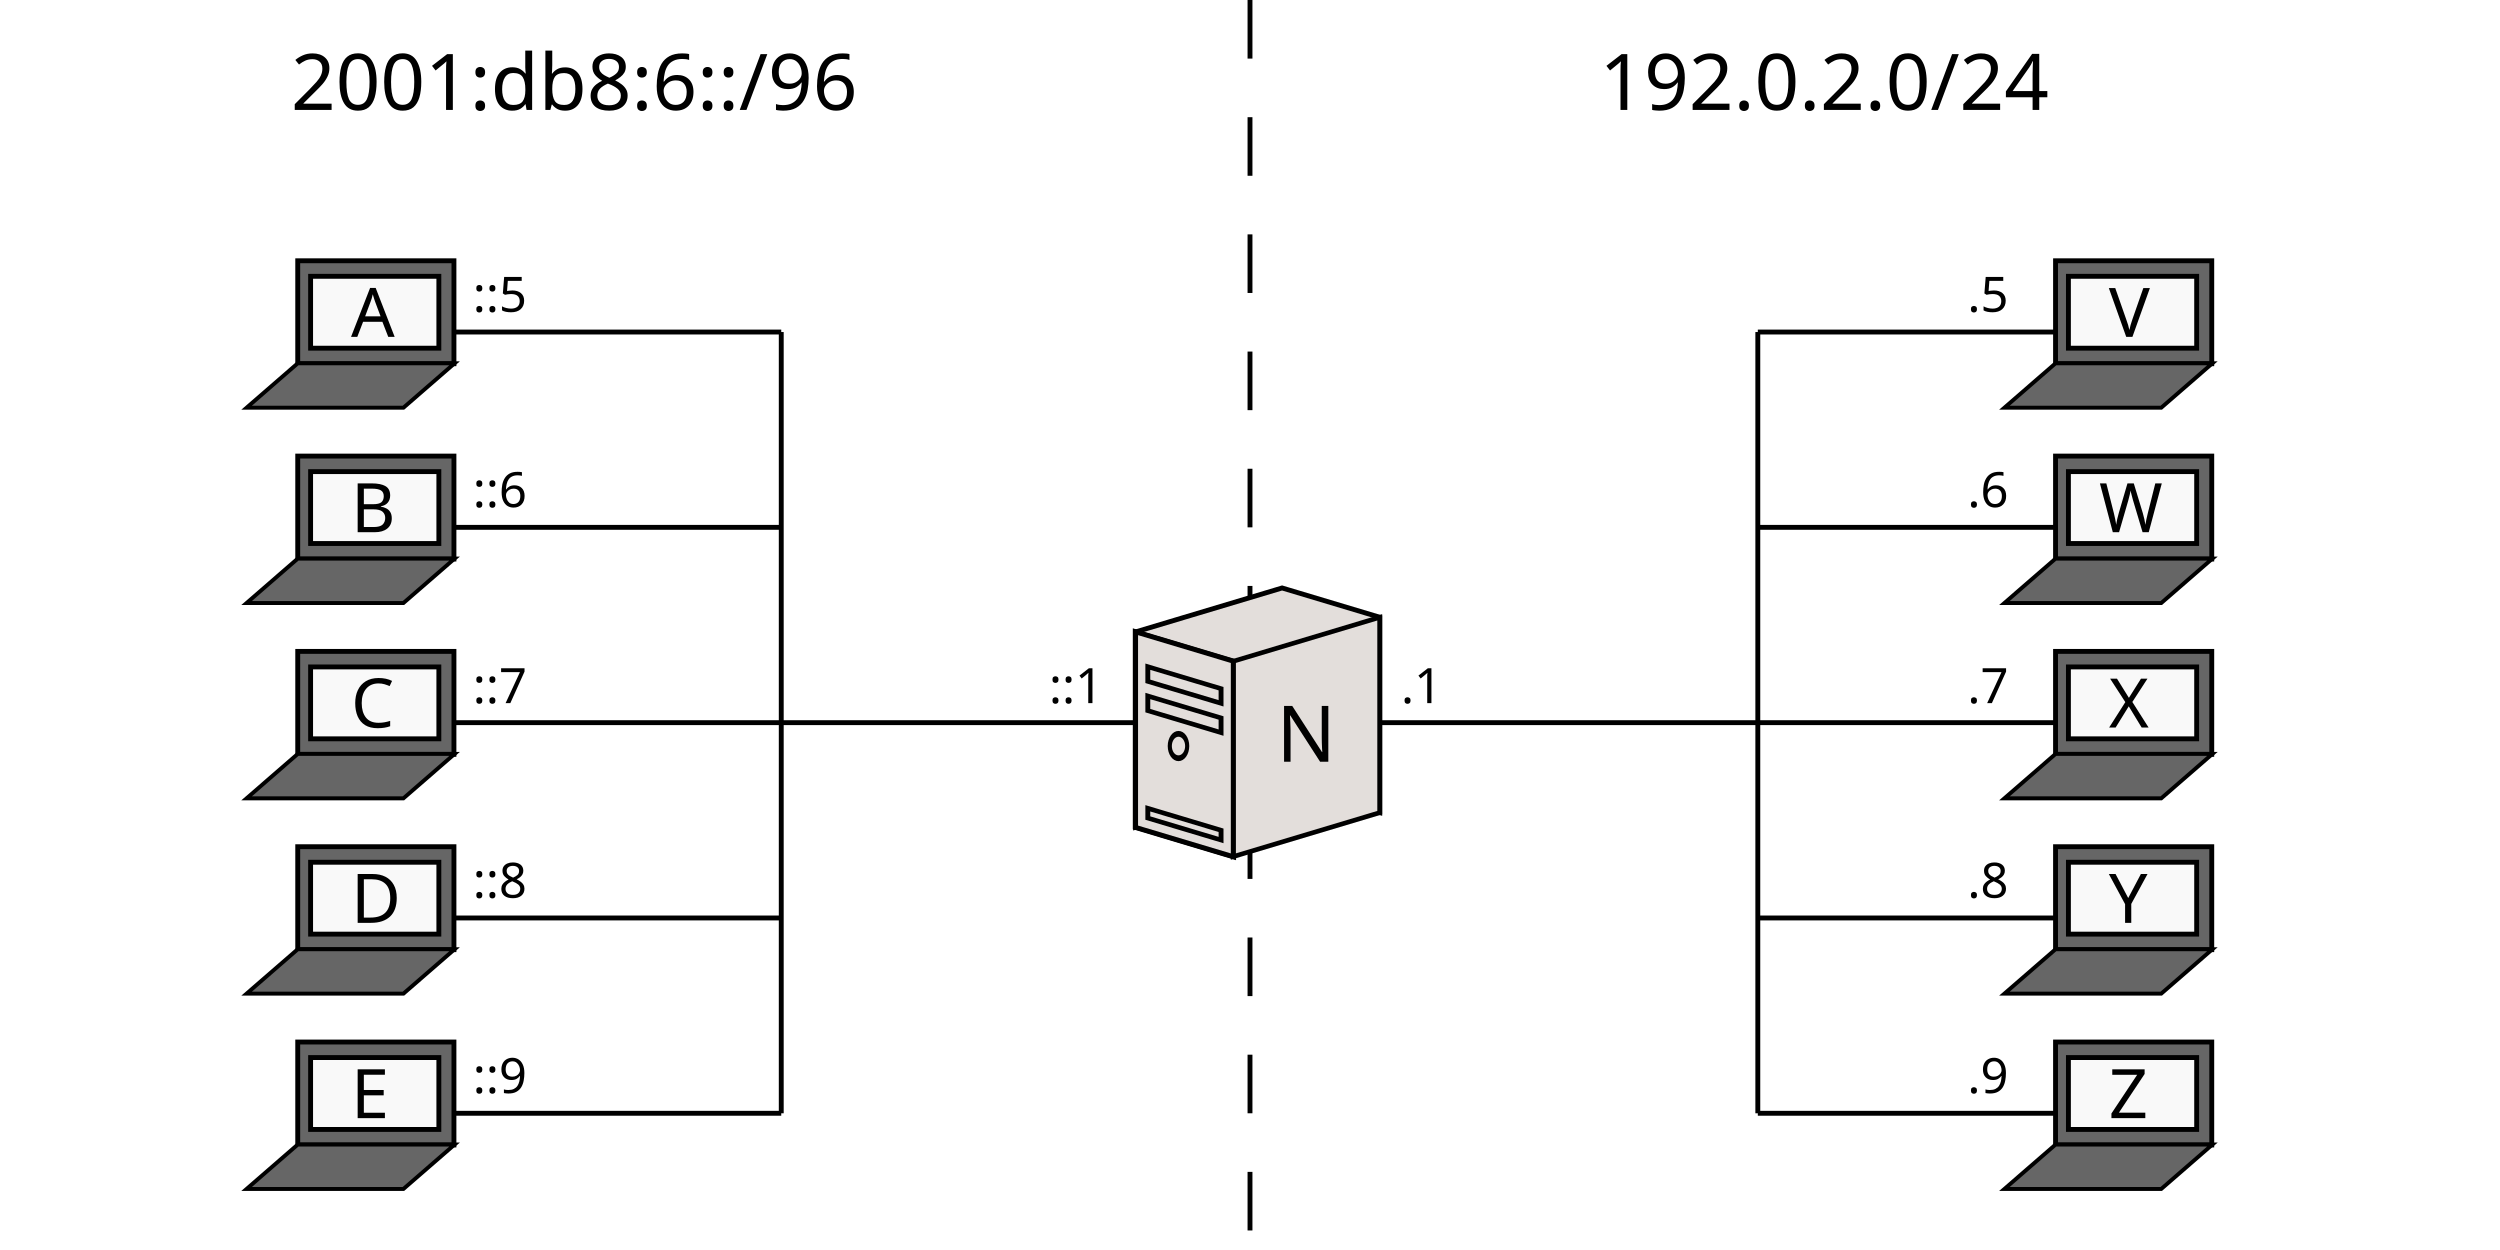
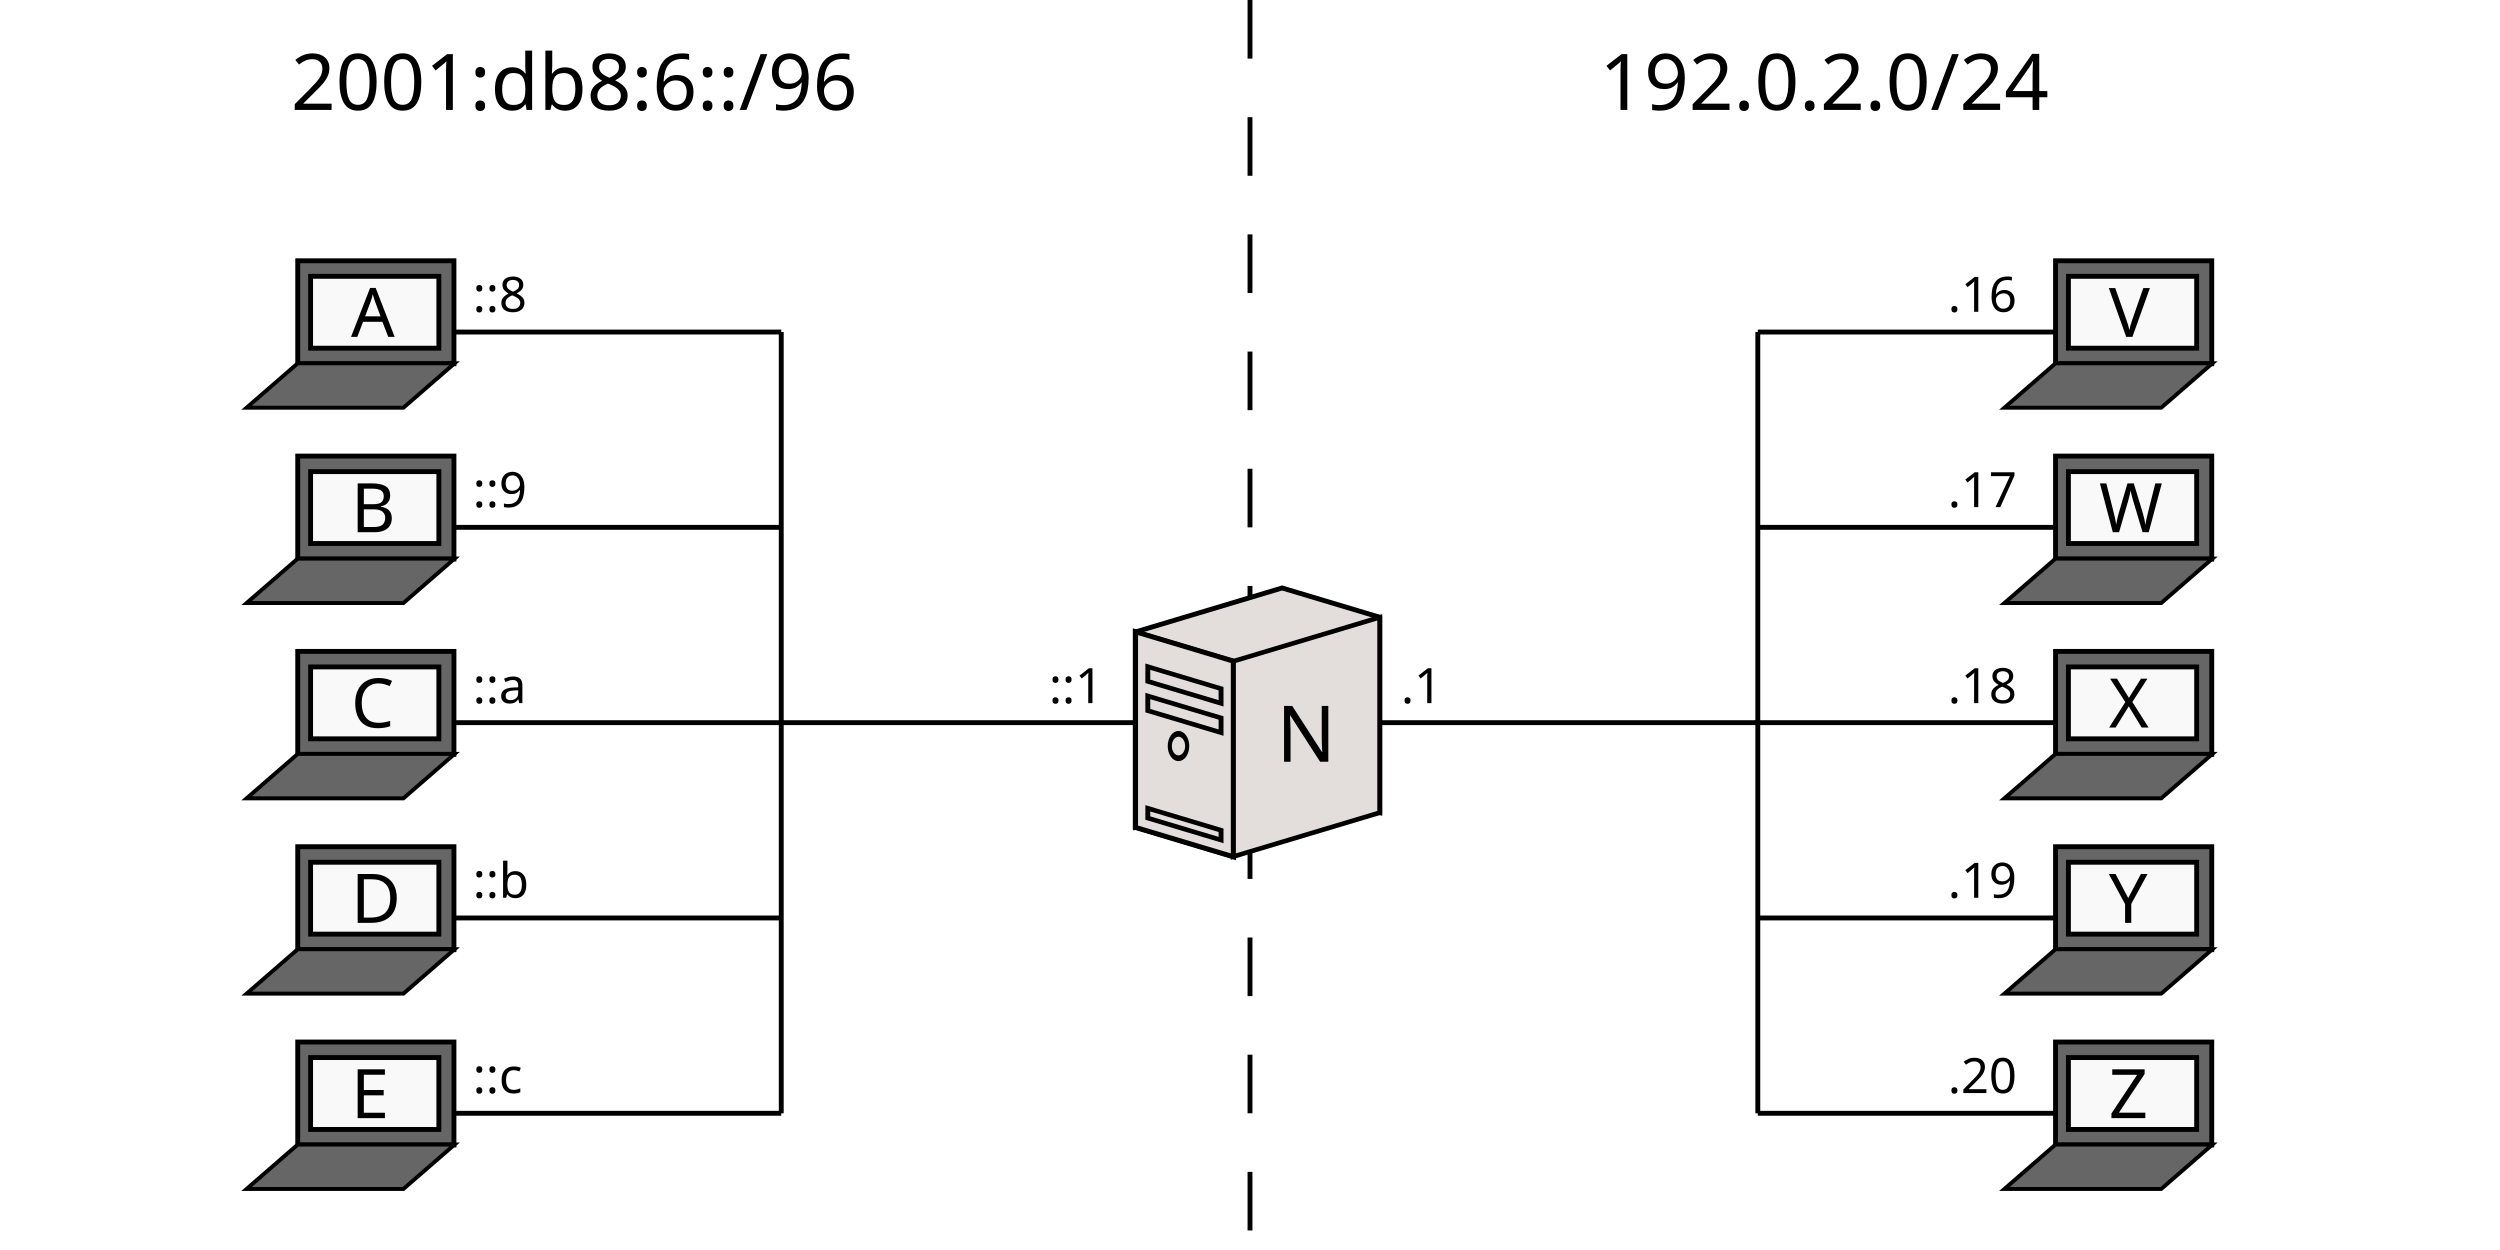
<svg xmlns="http://www.w3.org/2000/svg" xmlns:xlink="http://www.w3.org/1999/xlink" width="512" height="256" id="svg2" version="1.1">
  <defs id="defs4" />
  <g id="layer1" transform="translate(0,-796.3622)" style="display:inline">
    <path style="fill:none;stroke:#000000;stroke-width:1;stroke-linecap:butt;stroke-linejoin:miter;stroke-miterlimit:4;stroke-opacity:1;stroke-dasharray:12, 12;stroke-dashoffset:0" d="m 256,0 0,256" id="path3102" transform="translate(0,796.3622)" />
    <path style="fill:none;stroke:#000000;stroke-width:1px;stroke-linecap:butt;stroke-linejoin:miter;stroke-opacity:1" d="m 80,864.362 80,0" id="path3823" />
    <path id="path3827" d="m 80,904.362 80,0" style="fill:none;stroke:#000000;stroke-width:1px;stroke-linecap:butt;stroke-linejoin:miter;stroke-opacity:1" />
    <path style="fill:none;stroke:#000000;stroke-width:1px;stroke-linecap:butt;stroke-linejoin:miter;stroke-opacity:1" d="m 80,944.362 360,0" id="path3829" />
    <path id="path3831" d="m 80,984.362 80,0" style="fill:none;stroke:#000000;stroke-width:1px;stroke-linecap:butt;stroke-linejoin:miter;stroke-opacity:1" />
    <path style="fill:none;stroke:#000000;stroke-width:1px;stroke-linecap:butt;stroke-linejoin:miter;stroke-opacity:1" d="m 80,1024.362 80,0" id="path3833" />
    <g id="g3141" style="display:inline" transform="matrix(0.7270794,0,0,0.7270794,40.98127,58.80632)">
      <rect style="fill:#666666;stroke:#000000;stroke-width:1.375;stroke-miterlimit:4;stroke-dasharray:none" id="rect3143" width="44" height="29" x="27.5" y="163.5" transform="translate(0,924.3622)" />
      <rect style="fill:#666666;stroke:#000000;stroke-width:1.699;stroke-miterlimit:4;stroke-dasharray:none" id="rect3145" width="44.176" height="19.089" x="1313.716" y="1703.361" transform="matrix(1,0,-0.7551013,0.6556081,0,0)" />
      <rect transform="translate(0,924.3622)" style="fill:#f9f9f9;stroke:#000000;stroke-width:1.375;stroke-miterlimit:4;stroke-dasharray:none" id="rect3147" width="36.125" height="20.25" x="31.125" y="167.875" />
    </g>
    <g transform="translate(232.5723,722.1521)" style="display:inline" id="g4244">
      <path id="rect4226" d="m 30,194.625 -30,9 0,40 30,-9 20,6 0,-40 -20,-6 z" style="fill:#e3dedb;stroke:#000000;stroke-width:1;stroke-miterlimit:4;stroke-opacity:1;stroke-dasharray:none;stroke-dashoffset:0;display:inline" />
      <rect transform="matrix(1,0.3,0,1,0,-796.3622)" y="1000" x="0" height="40" width="20" id="rect4208" style="fill:#ffe680;stroke:#000000;stroke-width:1.145;stroke-miterlimit:4;stroke-opacity:1;stroke-dasharray:none;stroke-dashoffset:0;display:inline" />
      <rect style="fill:#e3dedb;stroke:#000000;stroke-width:1;stroke-miterlimit:4;stroke-opacity:1;stroke-dasharray:none;stroke-dashoffset:0;display:inline" id="rect4210" width="30" height="40" x="20" y="1012" transform="matrix(1,-0.3,0,1,0,-796.3622)" />
      <rect style="fill:#e3dedb;stroke:#000000;stroke-width:1;stroke-miterlimit:4;stroke-opacity:1;stroke-dasharray:none;stroke-dashoffset:0;display:inline" id="rect4234" width="20" height="40" x="0" y="1000" transform="matrix(1,0.3,0,1,0,-796.3622)" />
      <rect transform="matrix(1,0.3,0,1,0,0)" y="210" x="2.5" height="3" width="15" id="rect4236" style="fill:none;stroke:#000000;stroke-width:1;stroke-miterlimit:4;stroke-opacity:1;stroke-dasharray:none;stroke-dashoffset:0;display:inline" />
      <rect style="fill:none;stroke:#000000;stroke-width:1;stroke-miterlimit:4;stroke-opacity:1;stroke-dasharray:none;stroke-dashoffset:0;display:inline" id="rect4238" width="15" height="3" x="2.5" y="216" transform="matrix(1,0.3,0,1,0,0)" />
      <rect transform="matrix(1,0.3,0,1,0,0)" y="239" x="2.5" height="2" width="15" id="rect4240" style="fill:none;stroke:#000000;stroke-width:1;stroke-miterlimit:4;stroke-opacity:1;stroke-dasharray:none;stroke-dashoffset:0;display:inline" />
      <path transform="matrix(0.7130212,0,0,1,2.008852,0)" d="m 12,227 c 0,1.381 -1.119,2.5 -2.5,2.5 -1.381,0 -2.5,-1.119 -2.5,-2.5 0,-1.381 1.119,-2.5 2.5,-2.5 1.381,0 2.5,1.119 2.5,2.5 z" id="path4242" style="fill:none;stroke:#000000;stroke-width:1.184;stroke-miterlimit:4;stroke-opacity:1;stroke-dasharray:none;stroke-dashoffset:0" />
    </g>
    <use x="0" y="0" xlink:href="#g3141" id="use3813" transform="translate(0,40)" width="512" height="256" />
    <use height="256" width="512" transform="translate(0,80)" id="use3815" xlink:href="#g3141" y="0" x="0" />
    <use x="0" y="0" xlink:href="#g3141" id="use3817" transform="translate(0,120)" width="512" height="256" />
    <use height="256" width="512" transform="translate(0,160)" id="use3819" xlink:href="#g3141" y="0" x="0" />
    <path style="fill:none;stroke:#000000;stroke-width:1px;stroke-linecap:butt;stroke-linejoin:miter;stroke-opacity:1" d="m 160,1024.362 0,-160" id="path3825" />
    <text xml:space="preserve" style="font-size:10px;font-style:normal;font-weight:normal;line-height:125%;letter-spacing:0px;word-spacing:0px;fill:#000000;fill-opacity:1;stroke:none;font-family:Sans" x="96.828" y="860.221" id="text3835">
-       <tspan id="tspan3837" x="96.828" y="860.221">::5</tspan>
+       <tspan id="tspan3837" x="96.828" y="860.221">::8</tspan>
    </text>
    <text id="text3839" y="900.221" x="96.828" style="font-size:10px;font-style:normal;font-weight:normal;line-height:125%;letter-spacing:0px;word-spacing:0px;fill:#000000;fill-opacity:1;stroke:none;font-family:Sans" xml:space="preserve">
-       <tspan y="900.221" x="96.828" id="tspan3841">::6</tspan>
+       <tspan y="900.221" x="96.828" id="tspan3841">::9</tspan>
    </text>
    <text xml:space="preserve" style="font-size:10px;font-style:normal;font-weight:normal;line-height:125%;letter-spacing:0px;word-spacing:0px;fill:#000000;fill-opacity:1;stroke:none;font-family:Sans" x="96.828" y="940.362" id="text3843">
-       <tspan id="tspan3845" x="96.828" y="940.362">::7</tspan>
+       <tspan id="tspan3845" x="96.828" y="940.362">::a</tspan>
    </text>
    <text id="text3847" y="980.221" x="96.828" style="font-size:10px;font-style:normal;font-weight:normal;line-height:125%;letter-spacing:0px;word-spacing:0px;fill:#000000;fill-opacity:1;stroke:none;font-family:Sans" xml:space="preserve">
-       <tspan y="980.221" x="96.828" id="tspan3849">::8</tspan>
+       <tspan y="980.221" x="96.828" id="tspan3849">::b</tspan>
    </text>
    <text xml:space="preserve" style="font-size:10px;font-style:normal;font-weight:normal;line-height:125%;letter-spacing:0px;word-spacing:0px;fill:#000000;fill-opacity:1;stroke:none;font-family:Sans" x="96.828" y="1020.221" id="text3851">
-       <tspan id="tspan3853" x="96.828" y="1020.221">::9</tspan>
+       <tspan id="tspan3853" x="96.828" y="1020.221">::c</tspan>
    </text>
    <text id="text3855" y="940.362" x="214.828" style="font-size:10px;font-style:normal;font-weight:normal;line-height:125%;letter-spacing:0px;word-spacing:0px;fill:#000000;fill-opacity:1;stroke:none;font-family:Sans" xml:space="preserve">
      <tspan y="940.362" x="214.828" id="tspan3857">::1</tspan>
    </text>
    <text xml:space="preserve" style="font-size:10px;font-style:normal;font-weight:normal;line-height:125%;letter-spacing:0px;word-spacing:0px;fill:#000000;fill-opacity:1;stroke:none;font-family:Sans" x="286.931" y="940.362" id="text3859">
      <tspan id="tspan3861" x="286.931" y="940.362">.1</tspan>
    </text>
    <path id="path3032" d="m 360,864.362 80,0" style="fill:none;stroke:#000000;stroke-width:1px;stroke-linecap:butt;stroke-linejoin:miter;stroke-opacity:1" />
    <path style="fill:none;stroke:#000000;stroke-width:1px;stroke-linecap:butt;stroke-linejoin:miter;stroke-opacity:1" d="m 360,904.362 80,0" id="path3034" />
    <path style="fill:none;stroke:#000000;stroke-width:1px;stroke-linecap:butt;stroke-linejoin:miter;stroke-opacity:1" d="m 360,984.362 80,0" id="path3036" />
    <path id="path3038" d="m 360,1024.362 80,0" style="fill:none;stroke:#000000;stroke-width:1px;stroke-linecap:butt;stroke-linejoin:miter;stroke-opacity:1" />
    <path id="path3040" d="m 360,1024.362 0,-160" style="fill:none;stroke:#000000;stroke-width:1px;stroke-linecap:butt;stroke-linejoin:miter;stroke-opacity:1" />
    <use x="0" y="0" xlink:href="#g3141" id="use3022" transform="translate(360,0)" width="512" height="256" />
    <use x="0" y="0" xlink:href="#use3813" id="use3024" transform="translate(360,0)" width="512" height="256" />
    <use x="0" y="0" xlink:href="#use3815" id="use3026" transform="translate(360,0)" width="512" height="256" />
    <use x="0" y="0" xlink:href="#use3817" id="use3028" transform="translate(360,0)" width="512" height="256" />
    <use x="0" y="0" xlink:href="#use3819" id="use3030" transform="translate(360,0)" width="512" height="256" />
    <text xml:space="preserve" style="font-size:14px;font-style:normal;font-weight:normal;line-height:125%;letter-spacing:0px;word-spacing:0px;fill:#000000;fill-opacity:1;stroke:none;font-family:Sans" x="71.891" y="865.362" id="text3042">
      <tspan id="tspan3044" x="71.891" y="865.362">A</tspan>
    </text>
    <text id="text3046" y="905.362" x="71.891" style="font-size:14px;font-style:normal;font-weight:normal;line-height:125%;letter-spacing:0px;word-spacing:0px;fill:#000000;fill-opacity:1;stroke:none;font-family:Sans" xml:space="preserve">
      <tspan y="905.362" x="71.891" id="tspan3048">B</tspan>
    </text>
    <text xml:space="preserve" style="font-size:14px;font-style:normal;font-weight:normal;line-height:125%;letter-spacing:0px;word-spacing:0px;fill:#000000;fill-opacity:1;stroke:none;font-family:Sans" x="71.891" y="945.362" id="text3050">
      <tspan id="tspan3052" x="71.891" y="945.362">C</tspan>
    </text>
    <text id="text3054" y="985.362" x="71.891" style="font-size:14px;font-style:normal;font-weight:normal;line-height:125%;letter-spacing:0px;word-spacing:0px;fill:#000000;fill-opacity:1;stroke:none;font-family:Sans" xml:space="preserve">
      <tspan y="985.362" x="71.891" id="tspan3056">D</tspan>
    </text>
    <text xml:space="preserve" style="font-size:14px;font-style:normal;font-weight:normal;line-height:125%;letter-spacing:0px;word-spacing:0px;fill:#000000;fill-opacity:1;stroke:none;font-family:Sans" x="71.891" y="1025.362" id="text3058">
      <tspan id="tspan3060" x="71.891" y="1025.362">E</tspan>
    </text>
    <text id="text3062" y="865.362" x="431.891" style="font-size:14px;font-style:normal;font-weight:normal;line-height:125%;letter-spacing:0px;word-spacing:0px;fill:#000000;fill-opacity:1;stroke:none;font-family:Sans" xml:space="preserve">
      <tspan y="865.362" x="431.891" id="tspan3064">V</tspan>
    </text>
    <text xml:space="preserve" style="font-size:14px;font-style:normal;font-weight:normal;line-height:125%;letter-spacing:0px;word-spacing:0px;fill:#000000;fill-opacity:1;stroke:none;font-family:Sans" x="429.891" y="905.362" id="text3066">
      <tspan id="tspan3068" x="429.891" y="905.362">W</tspan>
    </text>
    <text id="text3070" y="945.362" x="431.891" style="font-size:14px;font-style:normal;font-weight:normal;line-height:125%;letter-spacing:0px;word-spacing:0px;fill:#000000;fill-opacity:1;stroke:none;font-family:Sans" xml:space="preserve">
      <tspan y="945.362" x="431.891" id="tspan3072">X</tspan>
    </text>
    <text xml:space="preserve" style="font-size:14px;font-style:normal;font-weight:normal;line-height:125%;letter-spacing:0px;word-spacing:0px;fill:#000000;fill-opacity:1;stroke:none;font-family:Sans" x="431.891" y="985.362" id="text3074">
      <tspan id="tspan3076" x="431.891" y="985.362">Y</tspan>
    </text>
    <text id="text3078" y="1025.362" x="431.891" style="font-size:14px;font-style:normal;font-weight:normal;line-height:125%;letter-spacing:0px;word-spacing:0px;fill:#000000;fill-opacity:1;stroke:none;font-family:Sans" xml:space="preserve">
      <tspan y="1025.362" x="431.891" id="tspan3080">Z</tspan>
    </text>
-     <text id="text3082" y="860.221" x="402.931" style="font-size:10px;font-style:normal;font-weight:normal;line-height:125%;letter-spacing:0px;word-spacing:0px;fill:#000000;fill-opacity:1;stroke:none;font-family:Sans" xml:space="preserve">
-       <tspan y="860.221" x="402.931" id="tspan3084">.5</tspan>
+     <text id="text3082" y="860.221" x="398.931" style="font-size:10px;font-style:normal;font-weight:normal;line-height:125%;letter-spacing:0px;word-spacing:0px;fill:#000000;fill-opacity:1;stroke:none;font-family:Sans" xml:space="preserve">
+       <tspan y="860.221" x="398.931" id="tspan3084">.16</tspan>
    </text>
-     <text xml:space="preserve" style="font-size:10px;font-style:normal;font-weight:normal;line-height:125%;letter-spacing:0px;word-spacing:0px;fill:#000000;fill-opacity:1;stroke:none;font-family:Sans" x="402.931" y="900.221" id="text3086">
-       <tspan id="tspan3088" x="402.931" y="900.221">.6</tspan>
+     <text xml:space="preserve" style="font-size:10px;font-style:normal;font-weight:normal;line-height:125%;letter-spacing:0px;word-spacing:0px;fill:#000000;fill-opacity:1;stroke:none;font-family:Sans" x="398.931" y="900.221" id="text3086">
+       <tspan id="tspan3088" x="398.931" y="900.221">.17</tspan>
    </text>
-     <text id="text3090" y="940.362" x="402.931" style="font-size:10px;font-style:normal;font-weight:normal;line-height:125%;letter-spacing:0px;word-spacing:0px;fill:#000000;fill-opacity:1;stroke:none;font-family:Sans" xml:space="preserve">
-       <tspan y="940.362" x="402.931" id="tspan3092">.7</tspan>
+     <text id="text3090" y="940.362" x="398.931" style="font-size:10px;font-style:normal;font-weight:normal;line-height:125%;letter-spacing:0px;word-spacing:0px;fill:#000000;fill-opacity:1;stroke:none;font-family:Sans" xml:space="preserve">
+       <tspan y="940.362" x="398.931" id="tspan3092">.18</tspan>
    </text>
-     <text xml:space="preserve" style="font-size:10px;font-style:normal;font-weight:normal;line-height:125%;letter-spacing:0px;word-spacing:0px;fill:#000000;fill-opacity:1;stroke:none;font-family:Sans" x="402.931" y="980.221" id="text3094">
-       <tspan id="tspan3096" x="402.931" y="980.221">.8</tspan>
+     <text xml:space="preserve" style="font-size:10px;font-style:normal;font-weight:normal;line-height:125%;letter-spacing:0px;word-spacing:0px;fill:#000000;fill-opacity:1;stroke:none;font-family:Sans" x="398.931" y="980.221" id="text3094">
+       <tspan id="tspan3096" x="398.931" y="980.221">.19</tspan>
    </text>
-     <text id="text3098" y="1020.221" x="402.931" style="font-size:10px;font-style:normal;font-weight:normal;line-height:125%;letter-spacing:0px;word-spacing:0px;fill:#000000;fill-opacity:1;stroke:none;font-family:Sans" xml:space="preserve">
-       <tspan y="1020.221" x="402.931" id="tspan3100">.9</tspan>
+     <text id="text3098" y="1020.221" x="398.931" style="font-size:10px;font-style:normal;font-weight:normal;line-height:125%;letter-spacing:0px;word-spacing:0px;fill:#000000;fill-opacity:1;stroke:none;font-family:Sans" xml:space="preserve">
+       <tspan y="1020.221" x="398.931" id="tspan3100">.20</tspan>
    </text>
    <text xml:space="preserve" style="font-size:16px;font-style:normal;font-weight:normal;text-align:center;line-height:125%;letter-spacing:0px;word-spacing:0px;text-anchor:middle;fill:#000000;fill-opacity:1;stroke:none;font-family:Sans" x="128" y="818.878" id="text3872">
      <tspan id="tspan3874" x="128" y="818.878">2001:db8:6::/96</tspan>
    </text>
    <text id="text3876" y="818.878" x="384" style="font-size:16px;font-style:normal;font-weight:normal;text-align:center;line-height:125%;letter-spacing:0px;word-spacing:0px;text-anchor:middle;fill:#000000;fill-opacity:1;stroke:none;font-family:Sans" xml:space="preserve">
      <tspan y="818.878" x="384" id="tspan3878">192.0.2.0/24</tspan>
    </text>
    <text id="text3880" y="952.362" x="261.43" style="font-size:16px;font-style:normal;font-weight:normal;line-height:125%;letter-spacing:0px;word-spacing:0px;fill:#000000;fill-opacity:1;stroke:none;font-family:Sans" xml:space="preserve">
      <tspan y="952.362" x="261.43" id="tspan3882">N</tspan>
    </text>
  </g>
</svg>
